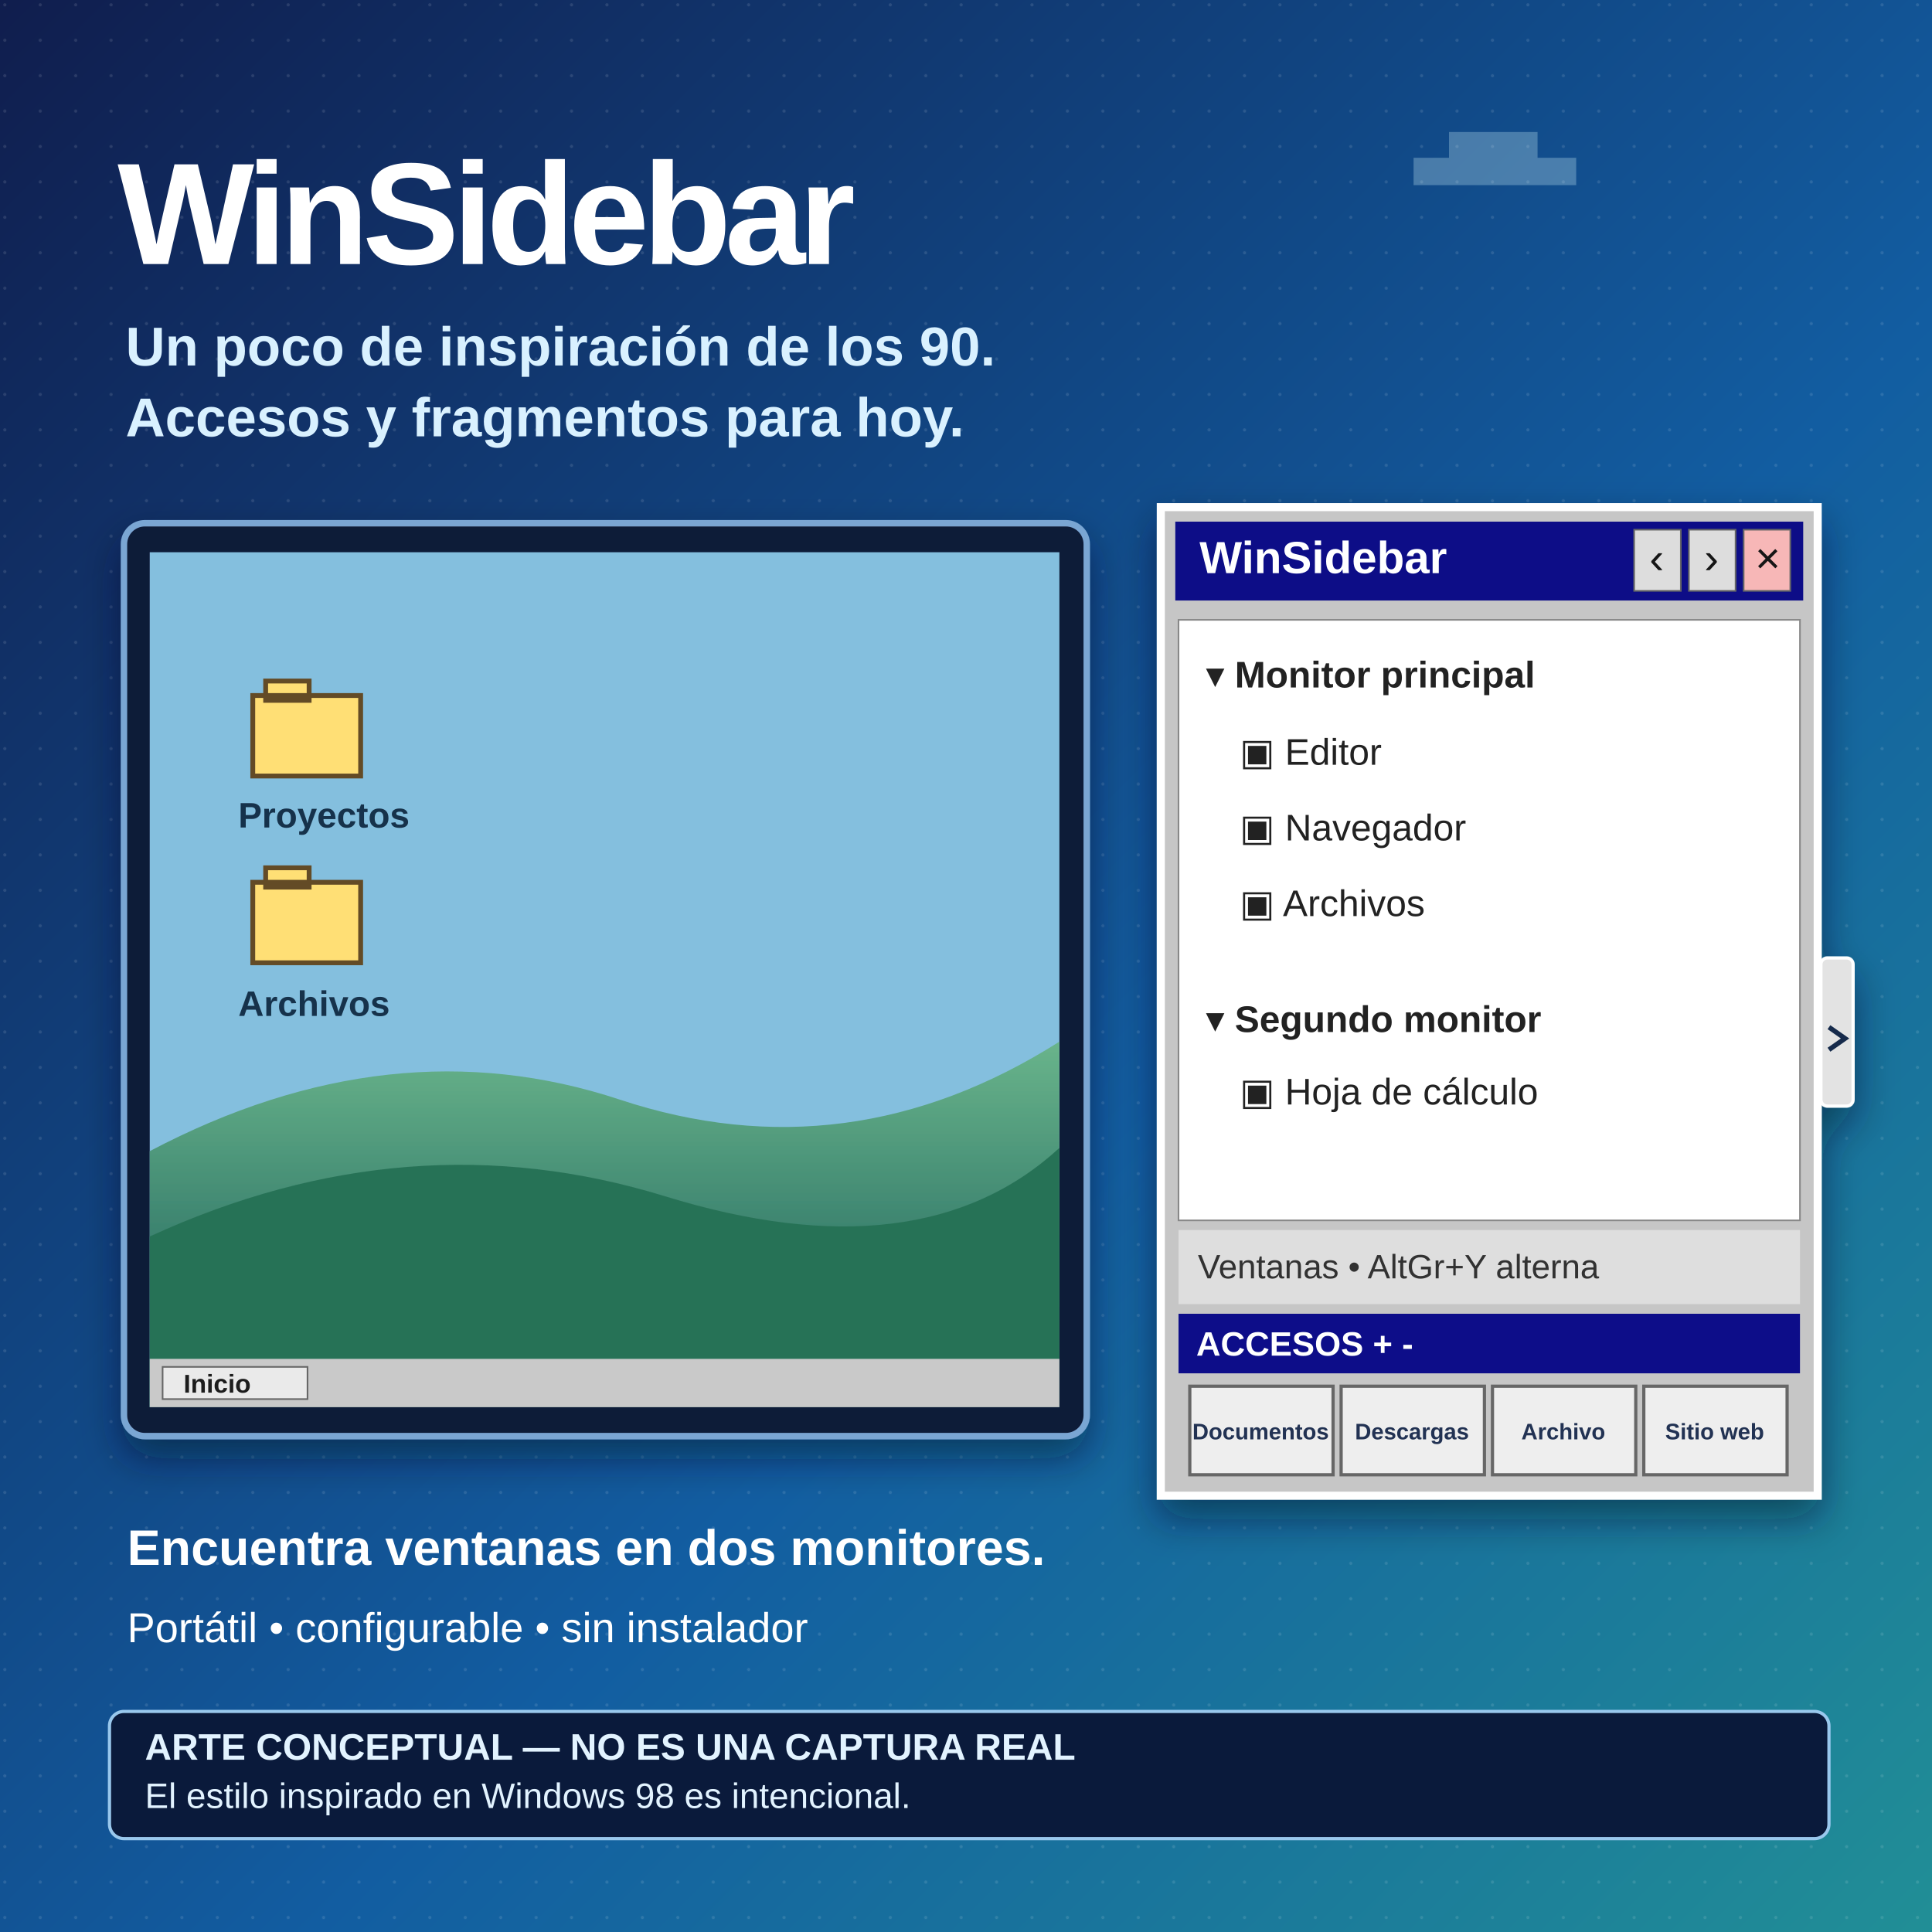
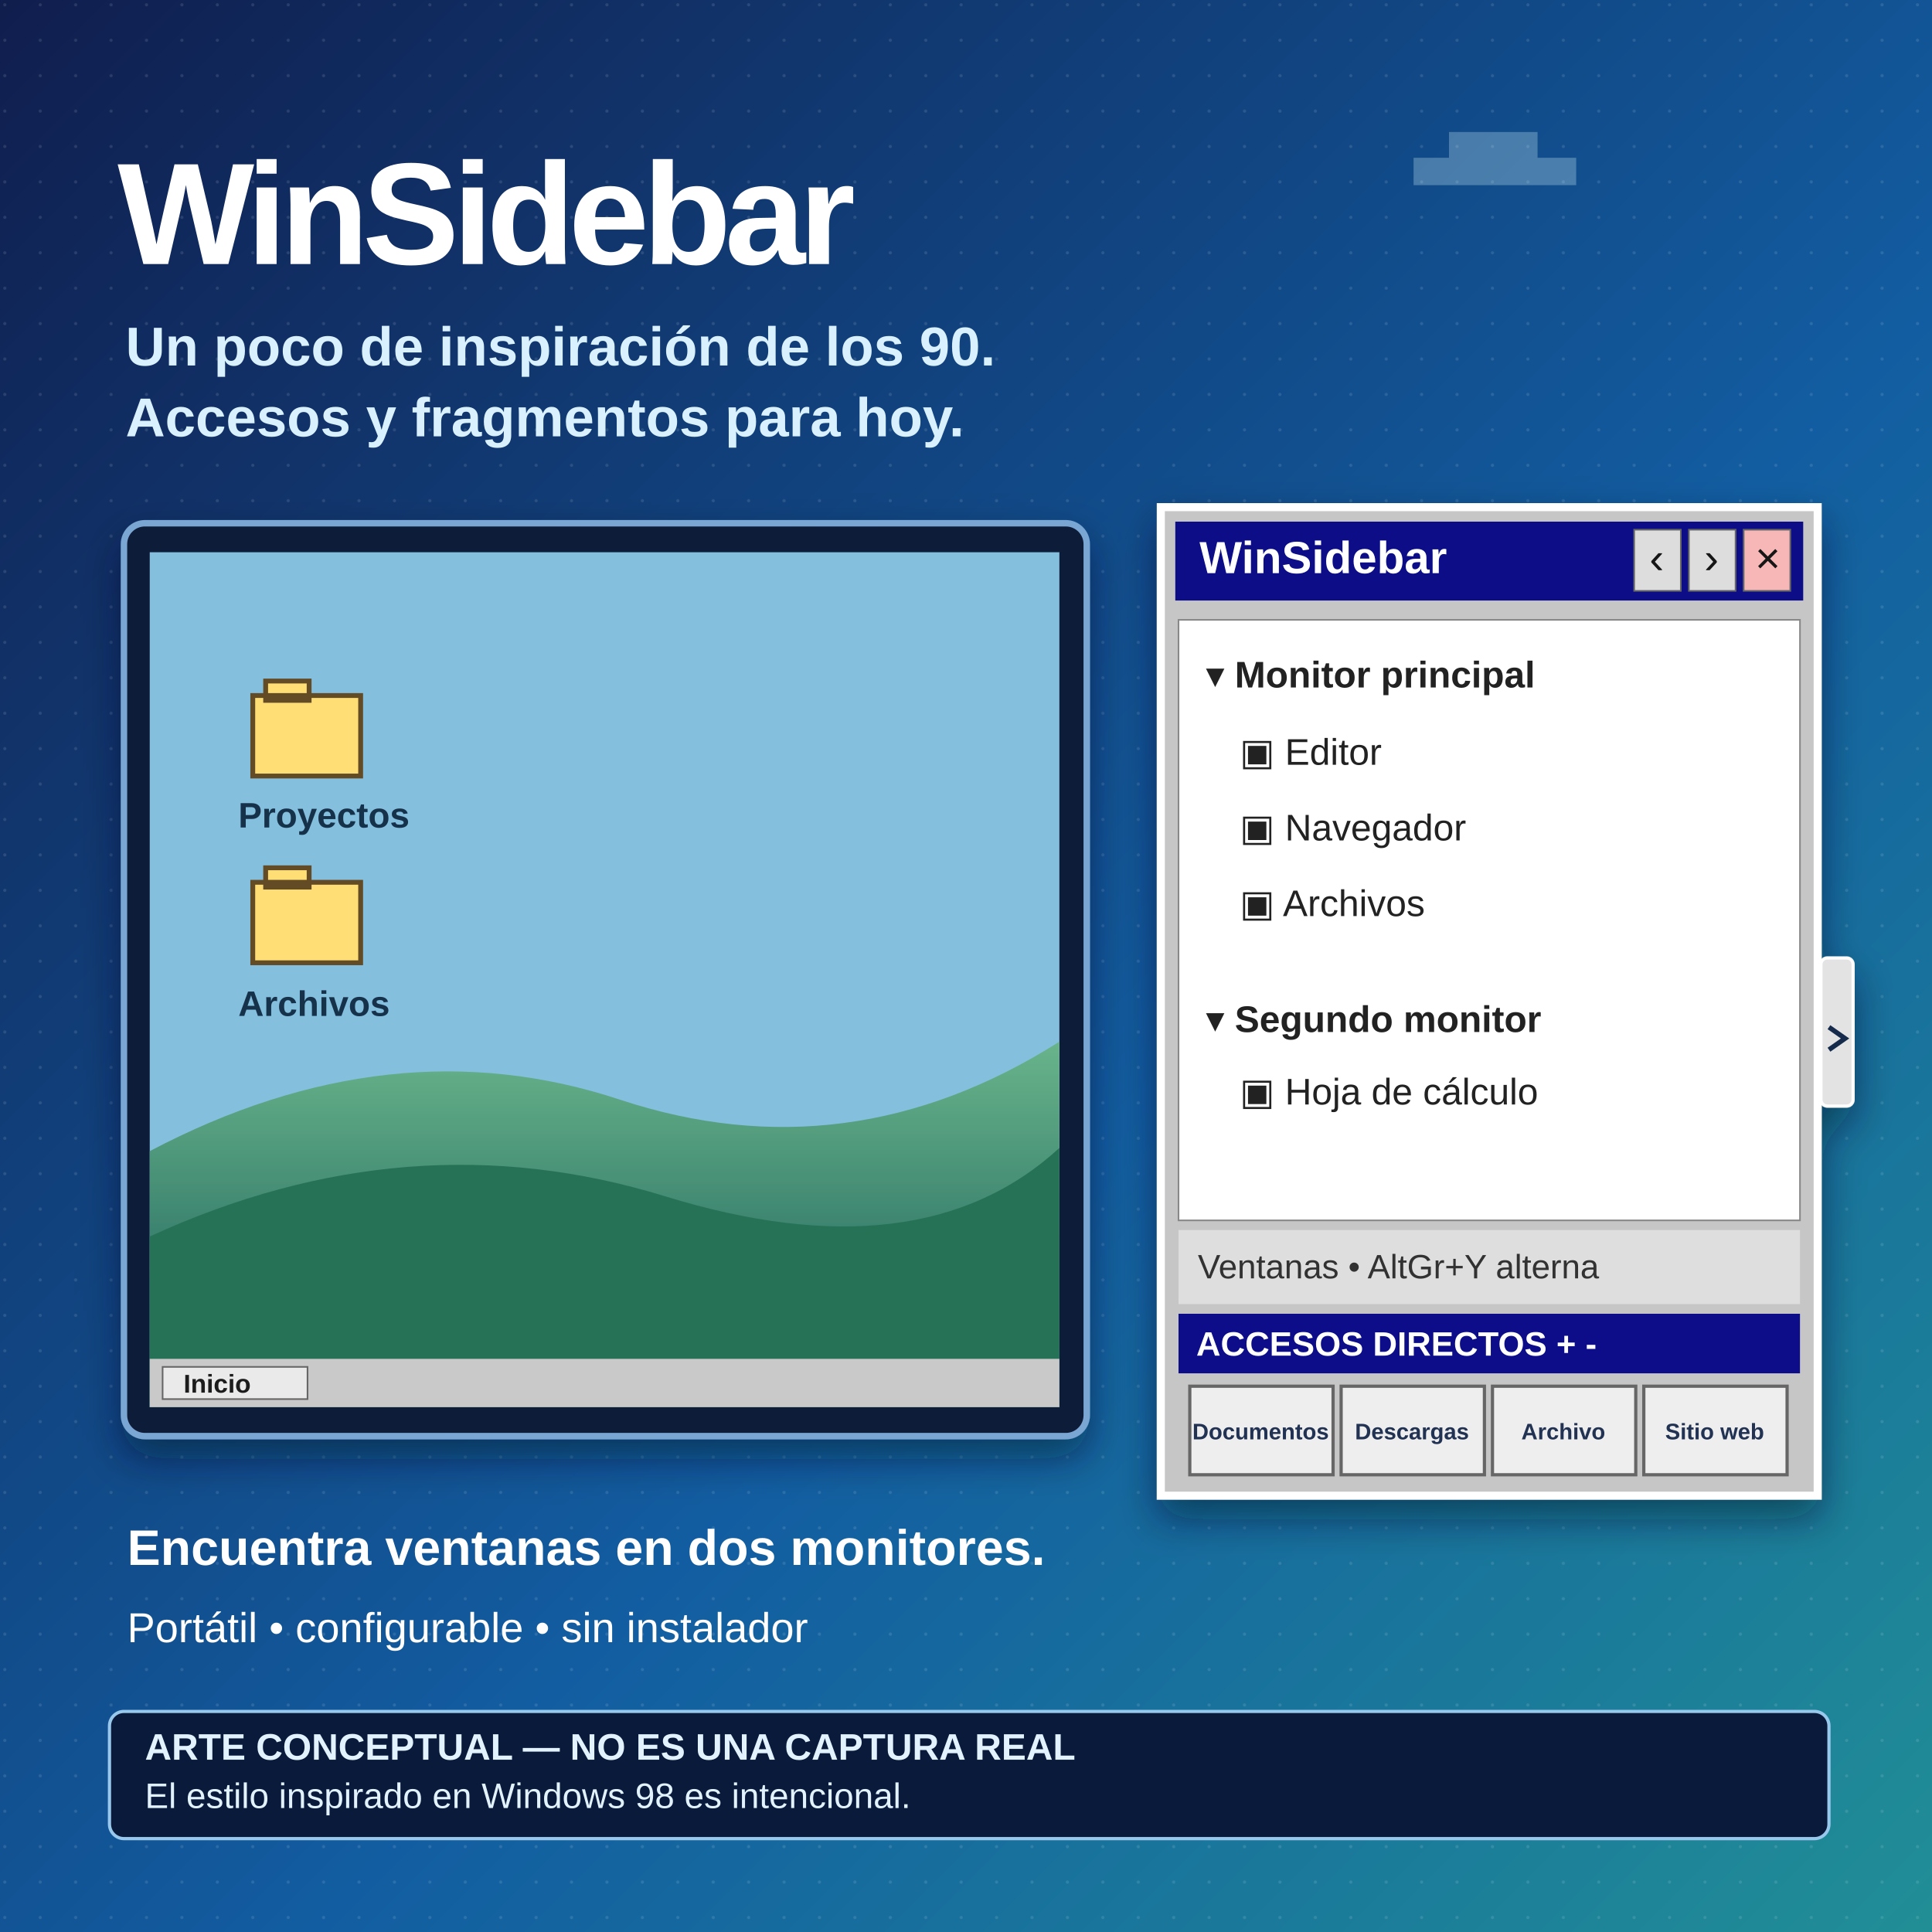
<svg xmlns="http://www.w3.org/2000/svg" xml:lang="es-ES" width="1200" height="1200" viewBox="0 0 1200 1200" role="img" aria-labelledby="title desc">
  <defs>
    <linearGradient id="bg" x2="1" y2="1">
      <stop stop-color="#101d4d" />
      <stop offset="0.58" stop-color="#125da1" />
      <stop offset="1" stop-color="#218f96" />
    </linearGradient>
    <linearGradient id="field" x2="0" y2="1">
      <stop stop-color="#69b48b" />
      <stop offset="1" stop-color="#135756" />
    </linearGradient>
    <filter id="drop" x="-30%" y="-30%" width="160%" height="160%">
      <feDropShadow dx="0" dy="12" stdDeviation="12" flood-color="#040d27" flood-opacity="0.5" />
    </filter>
    <pattern id="dots" width="22" height="22" patternUnits="userSpaceOnUse">
      <circle cx="3" cy="3" r="1" fill="#ffffff" opacity=".11" />
    </pattern>
  </defs>
  <rect width="1200" height="1200" fill="url(#bg)" />
  <rect width="1200" height="1200" fill="url(#dots)" />
  <g opacity=".28" fill="#dcfbff">
    <path d="M104 400h19v-17h51v17h25v17h-95zM431 534h18v-16h44v16h20v17h-82zM878 98h22V82h55v16h24v17H878z" />
  </g>
  <g font-family="Segoe UI,Arial,sans-serif">
    <text x="73" y="164" font-size="90" font-weight="800" letter-spacing="-4" fill="#ffffff">WinSidebar</text>
    <text x="78" y="227" font-size="34" font-weight="600" fill="#d9f1ff">Un poco de inspiración de los 90.</text>
    <text x="78" y="271" font-size="34" font-weight="600" fill="#d9f1ff">Accesos y fragmentos para hoy.</text>
  </g>
  <g filter="url(#drop)">
    <rect x="77" y="325" width="598" height="567" rx="13" fill="#101a38" stroke="#7aa6d3" stroke-width="4" />
    <rect x="93" y="343" width="565" height="531" fill="#84bfde" />
    <path d="M93 715Q243 636 385 683T658 647V874H93Z" fill="url(#field)" />
    <path d="M93 768Q254 694 413 743T658 713V874H93Z" fill="#287257" />
    <g stroke="#634b26" stroke-width="3" fill="#ffdf75">
      <path d="M157 432h67v50h-67zM165 423h27v12h-27zM157 548h67v50h-67zM165 539h27v12h-27z" />
    </g>
    <g fill="#18334c" font-family="Segoe UI,Arial,sans-serif" font-size="22" font-weight="700">
      <text x="148" y="514">Proyectos</text>
      <text x="148" y="631">Archivos</text>
    </g>
    <rect x="93" y="844" width="565" height="30" fill="#c9c9c9" />
    <rect x="101" y="849" width="90" height="20" fill="#eaeaea" stroke="#666" />
    <text x="114" y="865" font-family="Segoe UI,Arial,sans-serif" font-weight="700" font-size="16" fill="#1c1c1c">Inicio</text>
  </g>
  <g filter="url(#drop)">
    <rect x="721" y="315" width="408" height="614" fill="#c6c6c6" stroke="#ffffff" stroke-width="5" />
    <rect x="730" y="324" width="390" height="49" fill="#080c87" />
    <text x="745" y="356" font-family="Segoe UI,Arial,sans-serif" font-size="28" font-weight="700" fill="#fff">WinSidebar</text>
    <g font-family="Segoe UI,Arial,sans-serif" font-size="27" text-anchor="middle" fill="#121212">
      <rect x="1015" y="329" width="29" height="38" fill="#ddd" stroke="#666" />
      <rect x="1049" y="329" width="29" height="38" fill="#ddd" stroke="#666" />
      <rect x="1083" y="329" width="29" height="38" fill="#f7b7b7" stroke="#666" />
      <text x="1029" y="356">‹</text>
      <text x="1063" y="356">›</text>
      <text x="1098" y="356">×</text>
    </g>
    <rect x="732" y="385" width="386" height="373" fill="white" stroke="#888" />
    <g fill="#222" font-family="Segoe UI,Arial,sans-serif">
      <text x="749" y="427" font-size="23" font-weight="700">▾  Monitor principal</text>
      <text x="770" y="475" font-size="23">▣  Editor</text>
      <text x="770" y="522" font-size="23">▣  Navegador</text>
      <text x="770" y="569" font-size="23">▣  Archivos</text>
      <text x="749" y="641" font-size="23" font-weight="700">▾  Segundo monitor</text>
      <text x="770" y="686" font-size="23">▣  Hoja de cálculo</text>
    </g>
    <rect x="732" y="764" width="386" height="46" fill="#dedede" />
    <text x="744" y="794" fill="#303030" font-family="Segoe UI,Arial,sans-serif" font-size="21">Ventanas • AltGr+Y alterna</text>
    <rect x="732" y="816" width="386" height="37" fill="#090d89" />
-     <text x="743" y="842" fill="white" font-family="Segoe UI,Arial,sans-serif" font-size="21" font-weight="700">ACCESOS  +  -</text>
+     <text x="743" y="842" fill="white" font-family="Segoe UI,Arial,sans-serif" font-size="21" font-weight="700">ACCESOS DIRECTOS  +  -</text>
    <g fill="#eee" stroke="#666" stroke-width="2">
      <rect x="739" y="861" width="89" height="55" />
      <rect x="833" y="861" width="89" height="55" />
      <rect x="927" y="861" width="89" height="55" />
      <rect x="1021" y="861" width="89" height="55" />
    </g>
    <g fill="#203152" font-family="Segoe UI,Arial,sans-serif" font-size="14" font-weight="700" text-anchor="middle">
      <text x="783" y="894">Documentos</text>
      <text x="877" y="894">Descargas</text>
      <text x="971" y="894">Archivo</text>
      <text x="1065" y="894">Sitio web</text>
    </g>
    <rect x="1131" y="595" width="20" height="92" rx="4" fill="#e3e3e3" stroke="#fff" stroke-width="2" />
    <path d="m1136 638 10 7-10 7" stroke="#152b4b" stroke-width="3" fill="none" />
  </g>
  <g font-family="Segoe UI,Arial,sans-serif" fill="#fff">
    <text x="79" y="972" font-size="31" font-weight="700">Encuentra ventanas en dos monitores.</text>
    <text x="79" y="1020" font-size="26">Portátil • configurable • sin instalador</text>
  </g>
  <rect x="68" y="1063" width="1068" height="79" rx="9" fill="#0a1a3b" stroke="#99c8ed" stroke-width="2" />
  <g font-family="Segoe UI,Arial,sans-serif" fill="#e2f3ff">
    <text x="90" y="1093" font-size="23" font-weight="700">ARTE CONCEPTUAL — NO ES UNA CAPTURA REAL</text>
    <text x="90" y="1123" font-size="22">El estilo inspirado en Windows 98 es intencional.</text>
  </g>
</svg>
